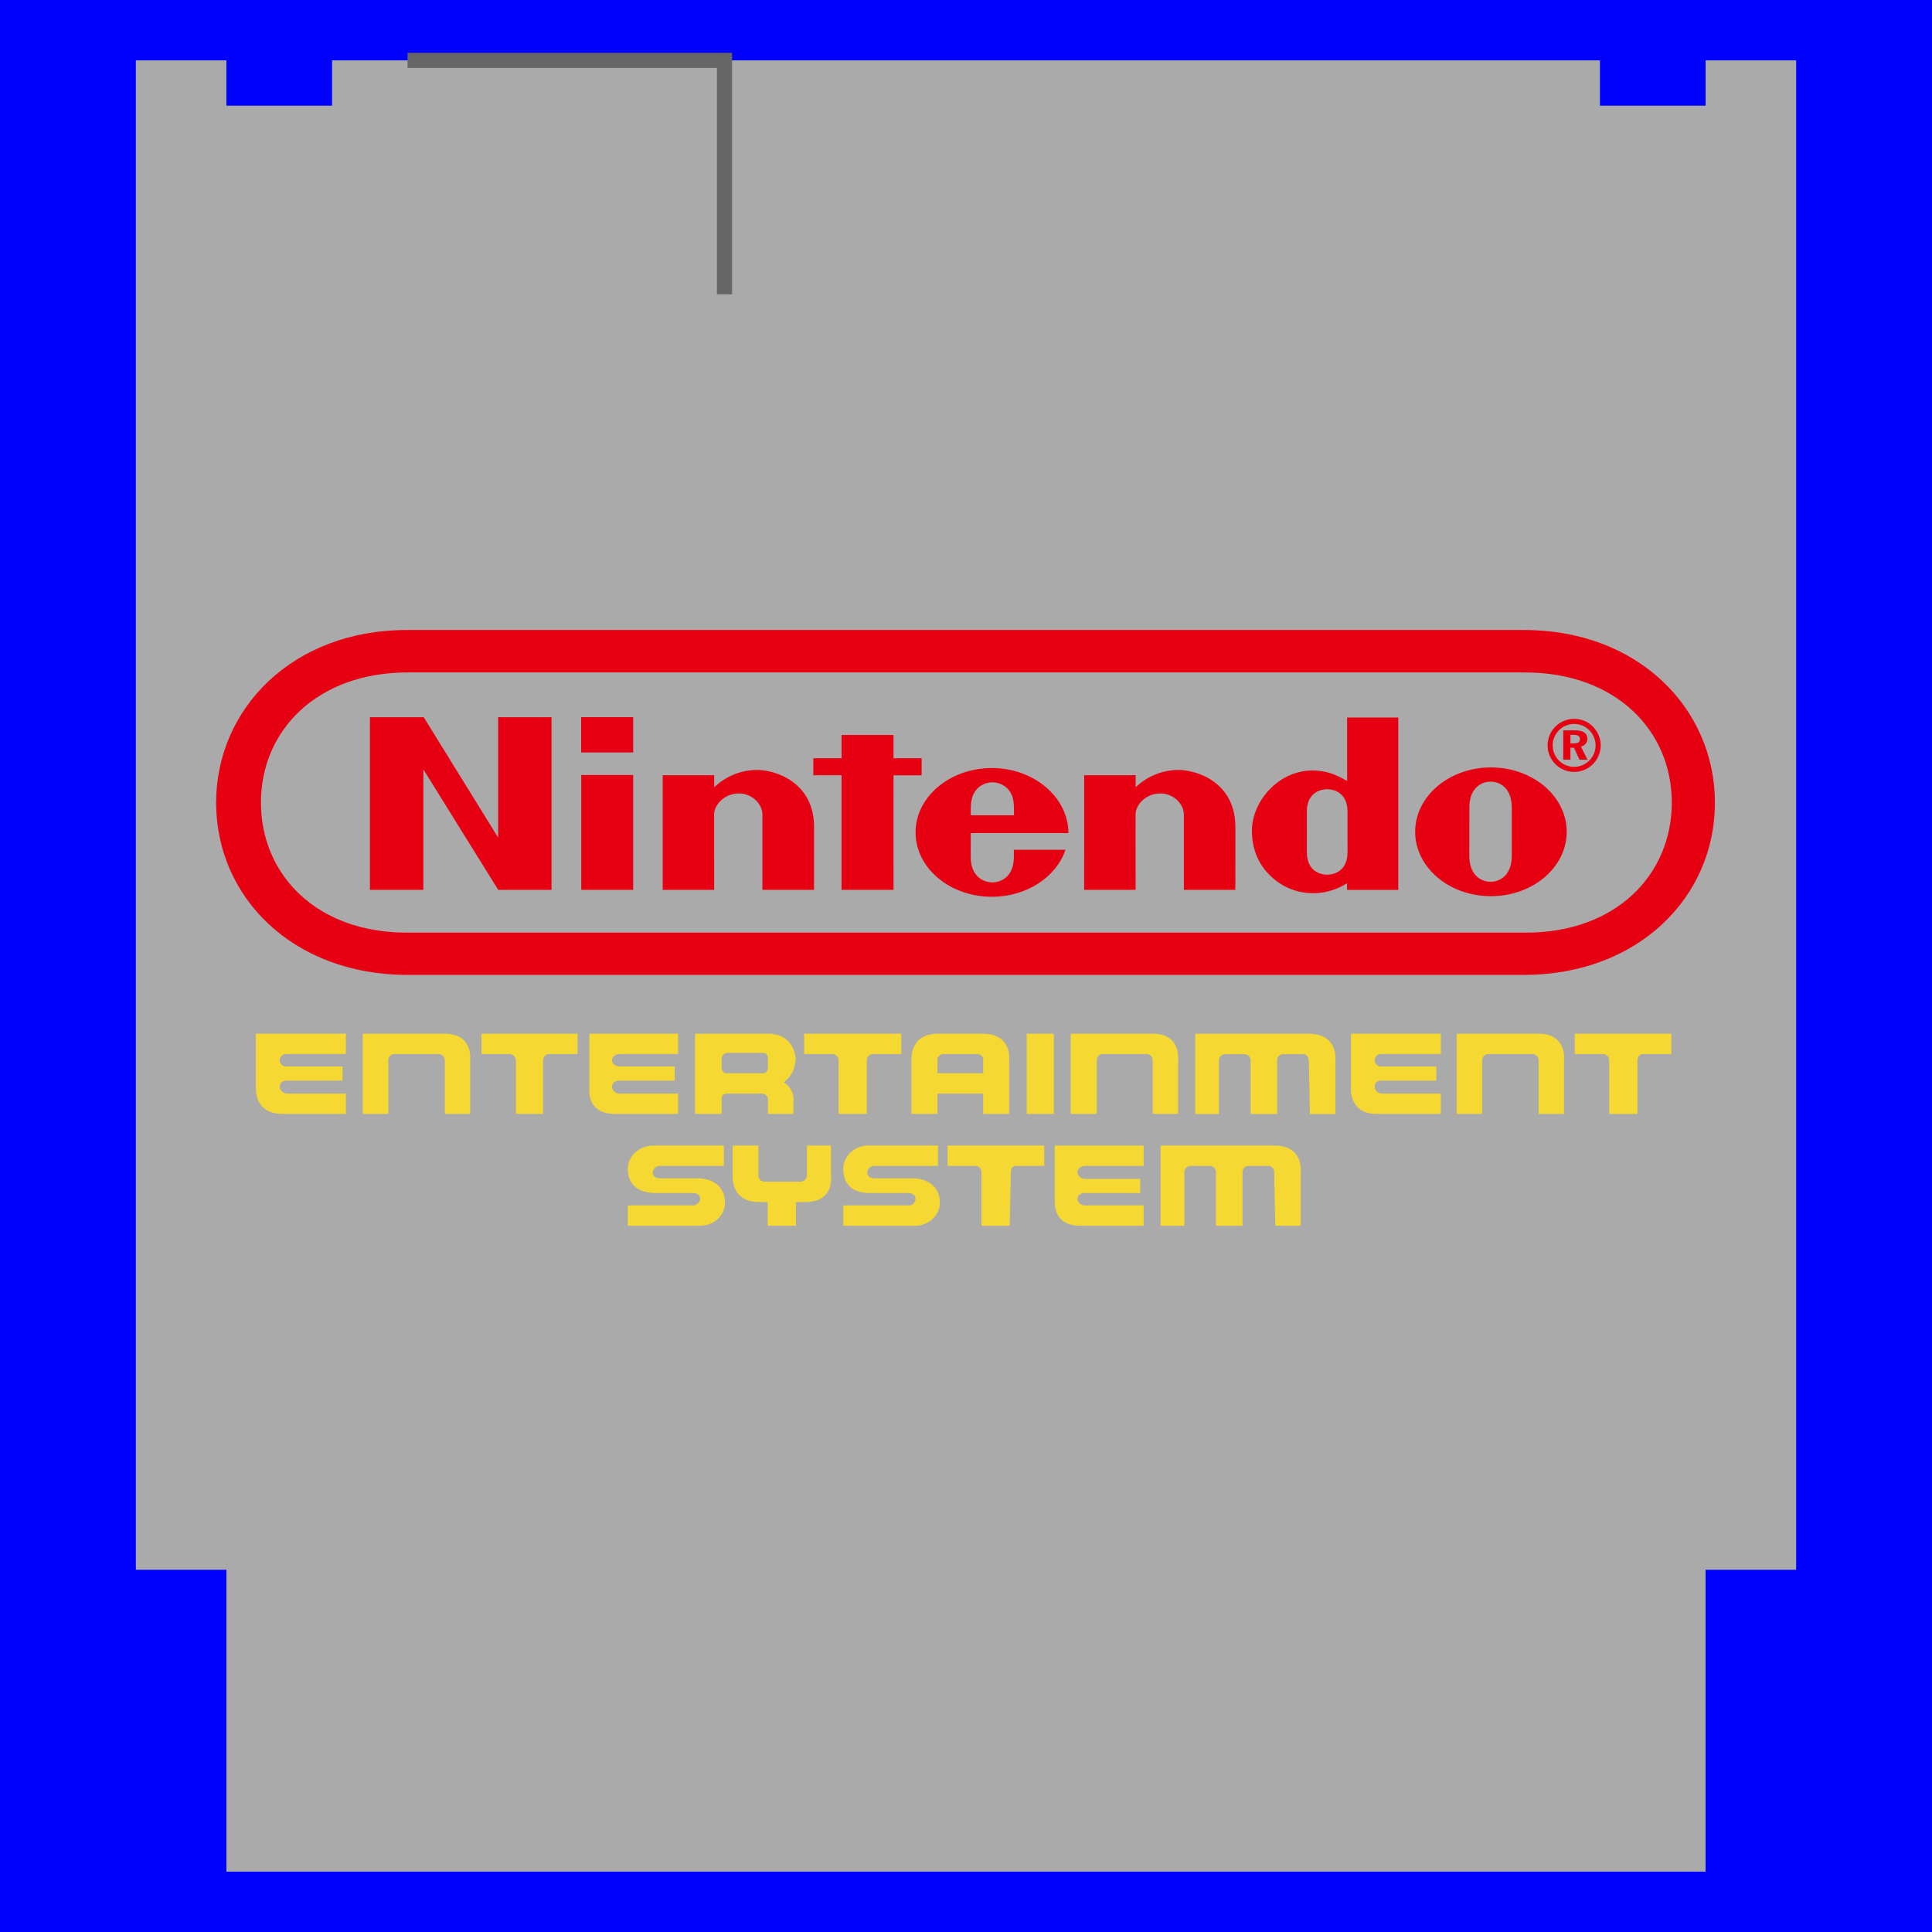
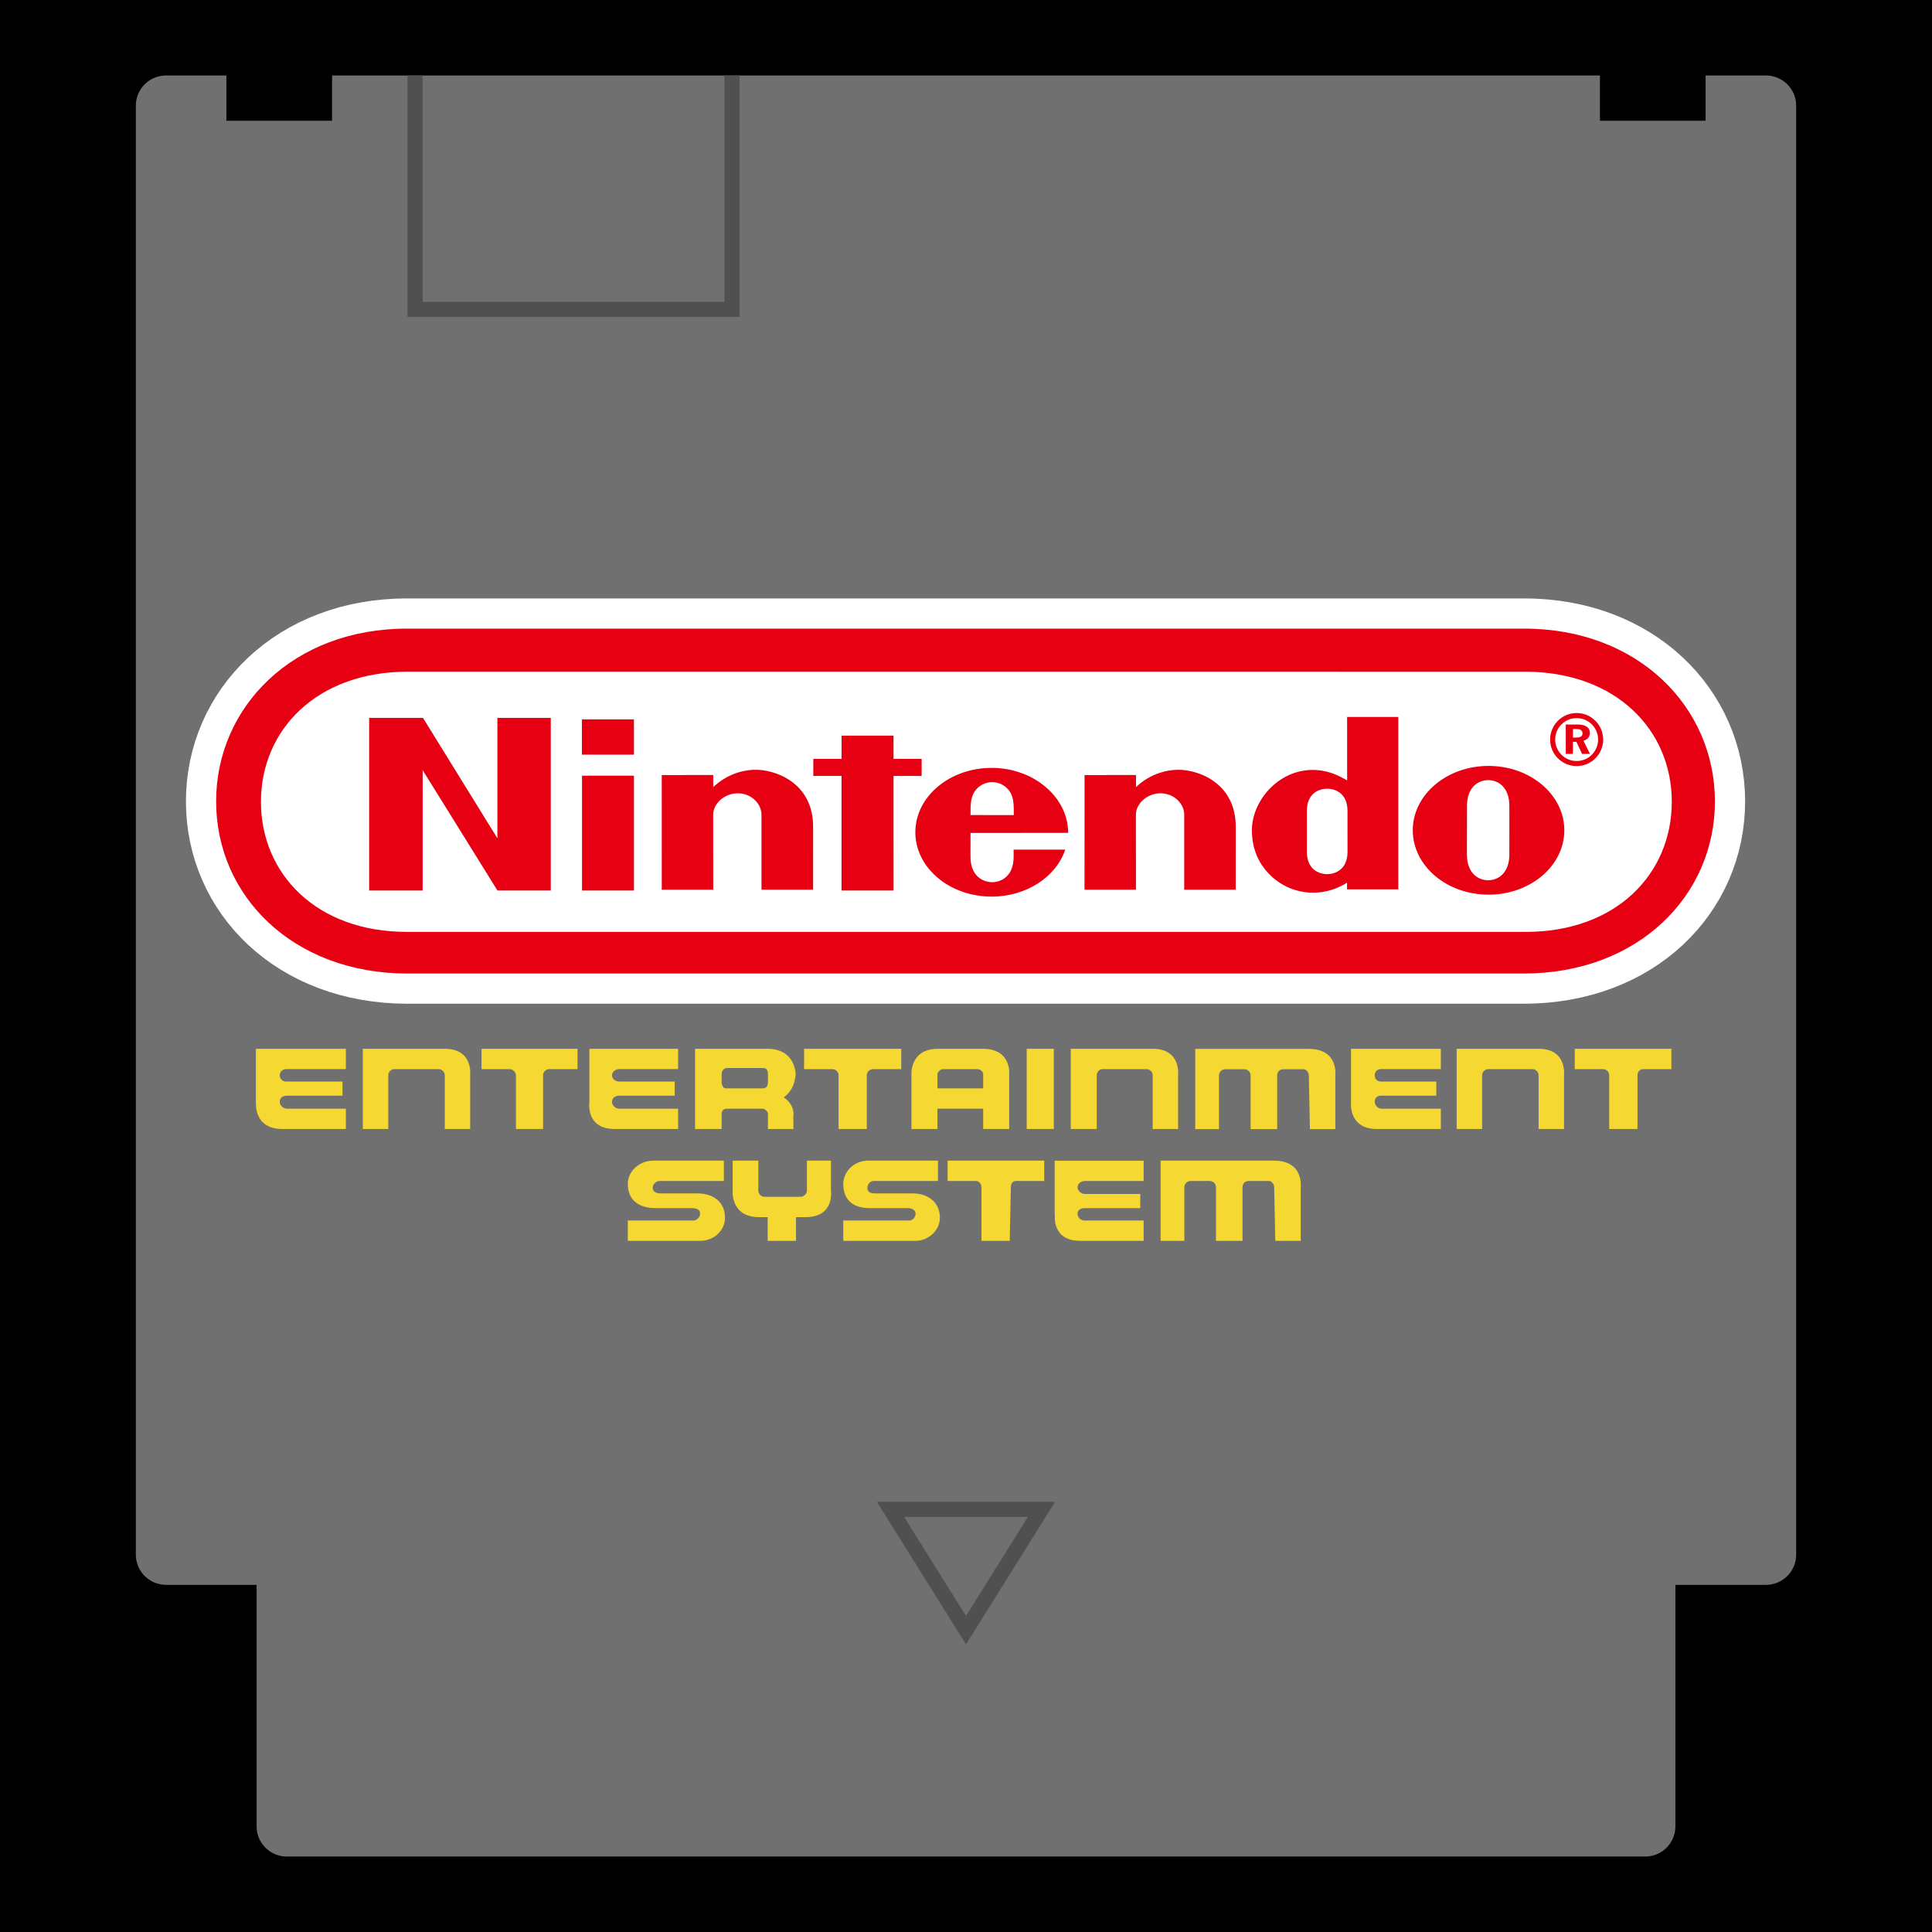
<svg xmlns="http://www.w3.org/2000/svg" height="128px" width="128px" version="1.1" viewBox="0 0 256 256">
-   <rect x="0" y="0" width="100%" height="100%" fill="blue" />
-   <path stroke="#000000" stroke-width="0px" fill="#aaaaaa" d="M18,8 l12,0 l0,6 l14 0 l0 -6 l168 0 l0 6 l14 0 l0 -6 l12 0        l0 200 l-12 0 l0 40 l-196 0 l0 -40 l-12 0z" />
-   <path stroke="#666666" stroke-width="2px" fill="transparent" d="M54,8 l42,0 l0,31, l-42,0z        M118 200 l20 0 l-10 16z" />
-   <path d="M54 129.182c-15.203-.005-25.362-10.313-25.362-22.811 0-12.498 10.182-22.924 25.339-22.892h147.92c15.157-.032 25.339 10.394 25.339 22.892 0 12.498-10.159 22.806-25.362 22.811z M54 89.1c-12.036.022-19.424 7.719-19.424 17.241 0 9.52 7.342 17.28 19.424 17.238h148.093c12.082.039 19.427-7.719 19.427-17.238 0-9.52-7.388-17.216-19.424-17.238z" fill="#E60012" />
-   <path fill="#E60012" d="M56.1 117.913h-7.084 l0-22.88 h7.129 l9.862 15.956-0-15.956 h7.074 v22.88 h-7.064 l-9.914-15.956 M83.9 99.704h-6.896v-4.677h6.896z M83.9 117.913h-6.88 v-15.217l6.88 0z M100.125 102.023c2.569-.073 7.779 1.609 7.743 7.623-.005 1.067-.003 8.266-.003 8.266 h-6.841v-9.977c0-1.324-1.266-2.796-3.139-2.796-1.87 0-3.262 1.473-3.262 2.796 0 .649.008 9.977.008 9.977h-6.819l-.003-15.19 6.825-.005s-.008 1.222 0 1.598c1.313-1.253 3.204-2.226 5.475-2.292z M118.4 117.913 h-6.891 l0-15.186 h-3.741 v-2.258 l3.744-0-0-3.081h6.885v3.079h3.726v2.264h-3.726z M128.63 108.022c-.011-1.331.018-2.221.455-2.979.536-.936 1.522-1.381 2.417-1.386h-.003c.895.005 1.881.45 2.417 1.386.437.761.455 1.651.445 2.982zm5.708 4.58s.005.068.005.921c0 2.778-1.829 3.395-2.844 3.395-1.015 0-2.875-.617-2.875-3.395 0-.832.005-3.136.005-3.136s12.941.005 12.941-.003c0-4.711-4.549-8.614-10.136-8.614-5.588 0-10.116 3.819-10.116 8.53s4.528 8.528 10.116 8.528c4.635 0 8.551-2.645 9.747-6.231z M155.953 102.023c2.569-.073 7.779 1.609 7.743 7.623-.005 1.067-.003 8.266-.003 8.266h-6.825v-9.977c0-1.324-1.266-2.796-3.139-2.796-1.87 0-3.262 1.473-3.262 2.796 0 .649.008 9.977.008 9.977h-6.819l.005-15.19 6.817-.005s-.008 1.222 0 1.598c1.313-1.253 3.207-2.226 5.475-2.292z M178.501 95.073h6.78v22.844h-6.791s-.003-.738-.003-.879c-2.629 1.651-5.595 1.648-7.905.57-.62-.288-4.698-2.244-4.698-7.531 0-4.01 3.783-8.389 8.734-7.955 1.63.144 2.788.738 3.887 1.355-.005-3.516-.005-8.405-.005-8.405zm.05 15.172v-2.715c0-2.349-1.622-2.948-2.689-2.948-1.093 0-2.694.599-2.694 2.948 0 .779.003 2.707.003 2.707s-.003 1.894-.003 2.702c0 2.346 1.601 2.961 2.692 2.961 1.07 0 2.694-.615 2.694-2.961 0-.976-.003-2.694-.003-2.694z M200.317 110.201s-.003 2.297-.003 3.217c0 2.422-1.431 3.421-2.807 3.421-1.379 0-2.815-.999-2.815-3.421 0-.921.003-3.275.003-3.275s.005-2.247.005-3.168c0-2.412 1.439-3.403 2.807-3.403 1.371 0 2.807.991 2.807 3.403 0 .921-.003 2.624.005 3.233zm-2.76-8.512c-5.546 0-10.04 3.819-10.04 8.53s4.497 8.53 10.04 8.53c5.546 0 10.04-3.819 10.04-8.53s-4.494-8.53-10.04-8.53z M208.667 96.773c1.112 0 1.664.377 1.664 1.122 0 .513-.319.9-.85 1.033l.871 1.74h-1.054l-.746-1.596h-.463v1.596h-.95v-3.895zm-.086-1.522c-1.941 0-3.516 1.575-3.516 3.516 0 1.941 1.575 3.516 3.516 3.516 1.941 0 3.516-1.575 3.516-3.516 0-1.941-1.575-3.516-3.516-3.516zm2.843 3.518c0 1.569-1.274 2.844-2.843 2.844-1.57 0-2.844-1.274-2.844-2.844 0-1.569 1.274-2.843 2.844-2.843 1.569 0 2.843 1.271 2.843 2.843zm-3.335-.267h.463c.541 0 .803-.165.803-.552 0-.405-.28-.581-.85-.581h-.416z" />
-   <path fill="#f5d832" d=" M33.925 144.082s-.373 3.519 3.52 3.519h8.385v-2.693h-7.788c-.523 0-.974-.454-.974-.899 0-.524.376-.826.974-.826h7.34v-1.871h-7.489c-.448 0-.825-.374-.825-.824 0-.451.376-.825.824-.825h7.937v-2.695h-11.925v7.113 M48.075 136.97v10.632h3.372v-7.113c0-.451.373-.825.823-.825h5.839c.448 0 .825.374.825.825v7.113h3.367v-7.113s.451-3.519-3.367-3.519 M63.799 139.665h3.743c.374 0 .825.374.825.824v7.113h3.591v-7.113c0-.451.376-.825.824-.825h3.743v-2.695h-12.72v2.695 M78.098 144.082s-.526 3.519 3.37 3.519h8.385v-2.693h-7.788c-.526 0-.974-.454-.974-.899 0-.524.448-.826.974-.826h7.337v-1.871h-7.337c-.526 0-.974-.374-.974-.824 0-.451.448-.825.974-.825h7.788v-2.695h-11.755v7.113 M101.755 141.389c0 .522-.223.823-.674.823h-4.94c-.223 0-.522-.301-.522-.823v-1.049c0-.451.299-.825.747-.825h4.717c.451 0 .674.222.674.825v1.049m-.074-4.419h-9.583v10.632h3.519v-2.023c0-.449.299-.67.747-.67h4.717c.224 0 .674.374.674.67v2.023h3.368v-1.645s.301-1.503-1.271-2.55c1.048-.748 1.423-1.868 1.499-2.545.074-.299.074-.522.074-.522s0-3.37-3.743-3.37 M106.547 139.665h3.743c.448 0 .825.374.825.824v7.113h3.74v-7.113c0-.451.377-.825.827-.825h3.74v-2.695h-12.875v2.695 M130.278 142.212h-6.061v-1.873c0-.301.448-.675.672-.675h4.566c.522 0 .823.374.823.675v1.873m-.075-5.243h-5.914c-3.818 0-3.517 3.519-3.517 3.519v7.113h3.445v-2.693h6.061v2.693h3.442v-7.113s.449-3.519-3.517-3.519 M136.043 136.97h3.593v10.632h-3.593Z M152.739 136.97h-10.859v10.632h3.443v-7.113c0-.451.377-.825.751-.825h5.841c.447 0 .823.374.823.825v7.113h3.366v-7.113s.449-3.519-3.366-3.519 M173.426 136.984h-15.051v10.63h3.145v-7.111c0-.448.374-.823.823-.823h2.543c.451 0 .828.375.828.823v7.111h3.517v-7.111c0-.448.301-.823.823-.823h2.696c.298 0 .675.375.675.823l.146 7.111h3.369v-7.111s.449-3.519-3.515-3.519 M179.016 144.082s-.376 3.519 3.444 3.519h8.459v-2.693h-7.862c-.449 0-.898-.454-.898-.899 0-.524.301-.826.825-.826h7.335v-1.871h-7.335c-.524 0-.825-.374-.825-.824 0-.451.301-.825.825-.825h7.935v-2.695h-11.903v7.113 M203.872 136.97h-10.857v10.632h3.372v-7.113c0-.451.371-.825.823-.825h5.838c.447 0 .823.374.823.825v7.113h3.369v-7.113s.447-3.519-3.369-3.519 M208.661 136.97v2.695h3.745c.447 0 .823.374.823.825v7.113h3.745v-7.113c0-.451.296-.825.746-.825h3.745v-2.695h-12.804  M92.397 156.131h-4.866c-.6 0-1.048-.221-1.048-.743 0-.454.448-.901.898-.901h8.535v-2.693h-9.359c-1.871 0-3.37 1.421-3.37 3.07 0 2.32 1.648 3.218 3.668 3.218h4.866c.6 0 1.048.223 1.048.745 0 .45-.448.899-.898.899h-8.684v2.696h9.582c1.722 0 3.296-1.272 3.296-3.07 0-2.168-1.648-3.22-3.669-3.22 M110.141 151.794h-3.22v3.968c0 .445-.448.821-.821.821h-4.794c-.448 0-.823-.376-.823-.821v-3.968h-3.4v3.893s-.374 3.59 3.519 3.59h1.122v3.145h3.744v-3.145h1.271c3.893 0 3.37-3.515 3.37-3.515v-3.968 M120.921 156.131h-5.018c-.597 0-.97-.221-.97-.743 0-.454.373-.901.821-.901h8.535v-2.693h-9.333c-1.723 0-3.218 1.421-3.218 3.07 0 2.32 1.495 3.218 3.517 3.218h5.015c.525 0 1.049.223 1.049.745 0 .45-.375.899-.826.899h-8.756v2.696h9.582c1.572 0 3.22-1.272 3.22-3.07 0-2.168-1.723-3.22-3.595-3.22 M125.562 154.487h3.817c.296 0 .673.376.673.823v7.111h3.745l.148-7.111c0-.447.223-.823.675-.823h3.745v-2.693h-12.803v2.693 M139.786 158.905s-.524 3.517 3.369 3.517h8.384v-2.696h-7.784c-.525 0-.976-.374-.976-.899 0-.522.452-.745.976-.745h7.335v-1.875h-7.335c-.525 0-.976-.445-.976-.896 0-.447.452-.823.976-.823h7.784v-2.693h-11.786v7.111 M168.834 151.794h-15.046v10.628h3.143v-7.111c0-.447.374-.823.823-.823h2.545c.447 0 .821.376.821.823v7.111h3.519v-7.111c0-.447.299-.823.826-.823h2.694c.301 0 .675.376.675.823l.15 7.111h3.369v-7.111s.447-3.517-3.519-3.517 " />
+   <rect x="0" y="0" width="100%" height="100%" fill="#000" />
+   <path fill="#707070" stroke="#707070" stroke-width="8px" stroke-linejoin="round" d="M22,14 l212,0        l0 192 l-16 0 l0 36 l-180 0 l0 -36 l-16 0z" />
+   <path fill="#000000" d="M30,9 l0,7 l14,0 l0,-7z     M212,9 l0,7 l14,0 l0,-7z" />
+   <path stroke="#505050" stroke-width="2px" fill="transparent" d="M55,10 l0,31 l42,0 l0,-31        M118 200 l20 0 l-10 16z" />
+   <path d="M54 129c-15.203-.005-25.362-10.313-25.362-22.811 0-12.498 10.182-22.924 25.339-22.892h147.92c15.157-.032 25.339 10.394 25.339 22.892 0 12.498-10.159 22.806-25.362 22.811z" stroke="#fff" stroke-width="8" fill="#fff" />
+   <path d="M54 129c-15.203-.005-25.362-10.313-25.362-22.811 0-12.498 10.182-22.924 25.339-22.892h147.92c15.157-.032 25.339 10.394 25.339 22.892 0 12.498-10.159 22.806-25.362 22.811z M54 89c-12.036.022-19.424 7.719-19.424 17.241 0 9.52 7.342 17.28 19.424 17.238h148.093c12.082.039 19.427-7.719 19.427-17.238 0-9.52-7.388-17.216-19.424-17.238z" fill="#E60012" />
+   <path fill="#E60012" d="M56 118h-7.084 l0-22.88 h7.129 l9.862 15.956-0-15.956 h7.074 v22.88 h-7.064 l-9.914-15.956 M84 100h-6.896v-4.677h6.896z M84 118h-6.88 v-15.217l6.88 0z M100 102c2.569-.073 7.779 1.609 7.743 7.623-.005 1.067-.003 8.266-.003 8.266 h-6.841v-9.977c0-1.324-1.266-2.796-3.139-2.796-1.87 0-3.262 1.473-3.262 2.796 0 .649.008 9.977.008 9.977h-6.819l-.003-15.19 6.825-.005s-.008 1.222 0 1.598c1.313-1.253 3.204-2.226 5.475-2.292z M118.4 118 h-6.891 l0-15.186 h-3.741 v-2.258 l3.744-0-0-3.081h6.885v3.079h3.726v2.264h-3.726z M128.6 108c-.011-1.331.018-2.221.455-2.979.536-.936 1.522-1.381 2.417-1.386h-.003c.895.005 1.881.45 2.417 1.386.437.761.455 1.651.445 2.982zm5.708 4.58s.005.068.005.921c0 2.778-1.829 3.395-2.844 3.395-1.015 0-2.875-.617-2.875-3.395 0-.832.005-3.136.005-3.136s12.941.005 12.941-.003c0-4.711-4.549-8.614-10.136-8.614-5.588 0-10.116 3.819-10.116 8.53s4.528 8.528 10.116 8.528c4.635 0 8.551-2.645 9.747-6.231z M156 102c2.569-.073 7.779 1.609 7.743 7.623-.005 1.067-.003 8.266-.003 8.266h-6.825v-9.977c0-1.324-1.266-2.796-3.139-2.796-1.87 0-3.262 1.473-3.262 2.796 0 .649.008 9.977.008 9.977h-6.819l.005-15.19 6.817-.005s-.008 1.222 0 1.598c1.313-1.253 3.207-2.226 5.475-2.292z M178.5 95h6.78v22.844h-6.791s-.003-.738-.003-.879c-2.629 1.651-5.595 1.648-7.905.57-.62-.288-4.698-2.244-4.698-7.531 0-4.01 3.783-8.389 8.734-7.955 1.63.144 2.788.738 3.887 1.355-.005-3.516-.005-8.405-.005-8.405zm.05 15.172v-2.715c0-2.349-1.622-2.948-2.689-2.948-1.093 0-2.694.599-2.694 2.948 0 .779.003 2.707.003 2.707s-.003 1.894-.003 2.702c0 2.346 1.601 2.961 2.692 2.961 1.07 0 2.694-.615 2.694-2.961 0-.976-.003-2.694-.003-2.694z M200 110s-.003 2.297-.003 3.217c0 2.422-1.431 3.421-2.807 3.421-1.379 0-2.815-.999-2.815-3.421 0-.921.003-3.275.003-3.275s.005-2.247.005-3.168c0-2.412 1.439-3.403 2.807-3.403 1.371 0 2.807.991 2.807 3.403 0 .921-.003 2.624.005 3.233zm-2.76-8.512c-5.546 0-10.04 3.819-10.04 8.53s4.497 8.53 10.04 8.53c5.546 0 10.04-3.819 10.04-8.53s-4.494-8.53-10.04-8.53z M209 96c1.112 0 1.664.377 1.664 1.122 0 .513-.319.9-.85 1.033l.871 1.74h-1.054l-.746-1.596h-.463v1.596h-.95v-3.895zm-.086-1.522c-1.941 0-3.516 1.575-3.516 3.516 0 1.941 1.575 3.516 3.516 3.516 1.941 0 3.516-1.575 3.516-3.516 0-1.941-1.575-3.516-3.516-3.516zm2.843 3.518c0 1.569-1.274 2.844-2.843 2.844-1.57 0-2.844-1.274-2.844-2.844 0-1.569 1.274-2.843 2.844-2.843 1.569 0 2.843 1.271 2.843 2.843zm-3.335-.267h.463c.541 0 .803-.165.803-.552 0-.405-.28-.581-.85-.581h-.416z" />
+   <path fill="#f5d832" d=" M33.925 146.082s-.373 3.519 3.52 3.519h8.385v-2.693h-7.788c-.523 0-.974-.454-.974-.899 0-.524.376-.826.974-.826h7.34v-1.871h-7.489c-.448 0-.825-.374-.825-.824 0-.451.376-.825.824-.825h7.937v-2.695h-11.925v7.113 M48.075 138.97v10.632h3.372v-7.113c0-.451.373-.825.823-.825h5.839c.448 0 .825.374.825.825v7.113h3.367v-7.113s.451-3.519-3.367-3.519 M63.799 141.665h3.743c.374 0 .825.374.825.824v7.113h3.591v-7.113c0-.451.376-.825.824-.825h3.743v-2.695h-12.72v2.695 M78.098 146.082s-.526 3.519 3.37 3.519h8.385v-2.693h-7.788c-.526 0-.974-.454-.974-.899 0-.524.448-.826.974-.826h7.337v-1.871h-7.337c-.526 0-.974-.374-.974-.824 0-.451.448-.825.974-.825h7.788v-2.695h-11.755v7.113 M101.755 143.389c0 .522-.223.823-.674.823h-4.94c-.223 0-.522-.301-.522-.823v-1.049c0-.451.299-.825.747-.825h4.717c.451 0 .674.222.674.825v1.049m-.074-4.419h-9.583v10.632h3.519v-2.023c0-.449.299-.67.747-.67h4.717c.224 0 .674.374.674.67v2.023h3.368v-1.645s.301-1.503-1.271-2.55c1.048-.748 1.423-1.868 1.499-2.545.074-.299.074-.522.074-.522s0-3.37-3.743-3.37 M106.547 141.665h3.743c.448 0 .825.374.825.824v7.113h3.74v-7.113c0-.451.377-.825.827-.825h3.74v-2.695h-12.875v2.695 M130.278 144.212h-6.061v-1.873c0-.301.448-.675.672-.675h4.566c.522 0 .823.374.823.675v1.873m-.075-5.243h-5.914c-3.818 0-3.517 3.519-3.517 3.519v7.113h3.445v-2.693h6.061v2.693h3.442v-7.113s.449-3.519-3.517-3.519 M136.043 138.97h3.593v10.632h-3.593Z M152.739 138.97h-10.859v10.632h3.443v-7.113c0-.451.377-.825.751-.825h5.841c.447 0 .823.374.823.825v7.113h3.366v-7.113s.449-3.519-3.366-3.519 M173.426 138.984h-15.051v10.63h3.145v-7.111c0-.448.374-.823.823-.823h2.543c.451 0 .828.375.828.823v7.111h3.517v-7.111c0-.448.301-.823.823-.823h2.696c.298 0 .675.375.675.823l.146 7.111h3.369v-7.111s.449-3.519-3.515-3.519 M179.016 146.082s-.376 3.519 3.444 3.519h8.459v-2.693h-7.862c-.449 0-.898-.454-.898-.899 0-.524.301-.826.825-.826h7.335v-1.871h-7.335c-.524 0-.825-.374-.825-.824 0-.451.301-.825.825-.825h7.935v-2.695h-11.903v7.113 M203.872 138.97h-10.857v10.632h3.372v-7.113c0-.451.371-.825.823-.825h5.838c.447 0 .823.374.823.825v7.113h3.369v-7.113s.447-3.519-3.369-3.519 M208.661 138.97v2.695h3.745c.447 0 .823.374.823.825v7.113h3.745v-7.113c0-.451.296-.825.746-.825h3.745v-2.695h-12.804  M92.397 158.131h-4.866c-.6 0-1.048-.221-1.048-.743 0-.454.448-.901.898-.901h8.535v-2.693h-9.359c-1.871 0-3.37 1.421-3.37 3.07 0 2.32 1.648 3.218 3.668 3.218h4.866c.6 0 1.048.223 1.048.745 0 .45-.448.899-.898.899h-8.684v2.696h9.582c1.722 0 3.296-1.272 3.296-3.07 0-2.168-1.648-3.22-3.669-3.22 M110.141 153.794h-3.22v3.968c0 .445-.448.821-.821.821h-4.794c-.448 0-.823-.376-.823-.821v-3.968h-3.4v3.893s-.374 3.59 3.519 3.59h1.122v3.145h3.744v-3.145h1.271c3.893 0 3.37-3.515 3.37-3.515v-3.968 M120.921 158.131h-5.018c-.597 0-.97-.221-.97-.743 0-.454.373-.901.821-.901h8.535v-2.693h-9.333c-1.723 0-3.218 1.421-3.218 3.07 0 2.32 1.495 3.218 3.517 3.218h5.015c.525 0 1.049.223 1.049.745 0 .45-.375.899-.826.899h-8.756v2.696h9.582c1.572 0 3.22-1.272 3.22-3.07 0-2.168-1.723-3.22-3.595-3.22 M125.562 156.487h3.817c.296 0 .673.376.673.823v7.111h3.745l.148-7.111c0-.447.223-.823.675-.823h3.745v-2.693h-12.803v2.693 M139.786 160.905s-.524 3.517 3.369 3.517h8.384v-2.696h-7.784c-.525 0-.976-.374-.976-.899 0-.522.452-.745.976-.745h7.335v-1.875h-7.335c-.525 0-.976-.445-.976-.896 0-.447.452-.823.976-.823h7.784v-2.693h-11.786v7.111 M168.834 153.794h-15.046v10.628h3.143v-7.111c0-.447.374-.823.823-.823h2.545c.447 0 .821.376.821.823v7.111h3.519v-7.111c0-.447.299-.823.826-.823h2.694c.301 0 .675.376.675.823l.15 7.111h3.369v-7.111s.447-3.517-3.519-3.517 " />
</svg>
